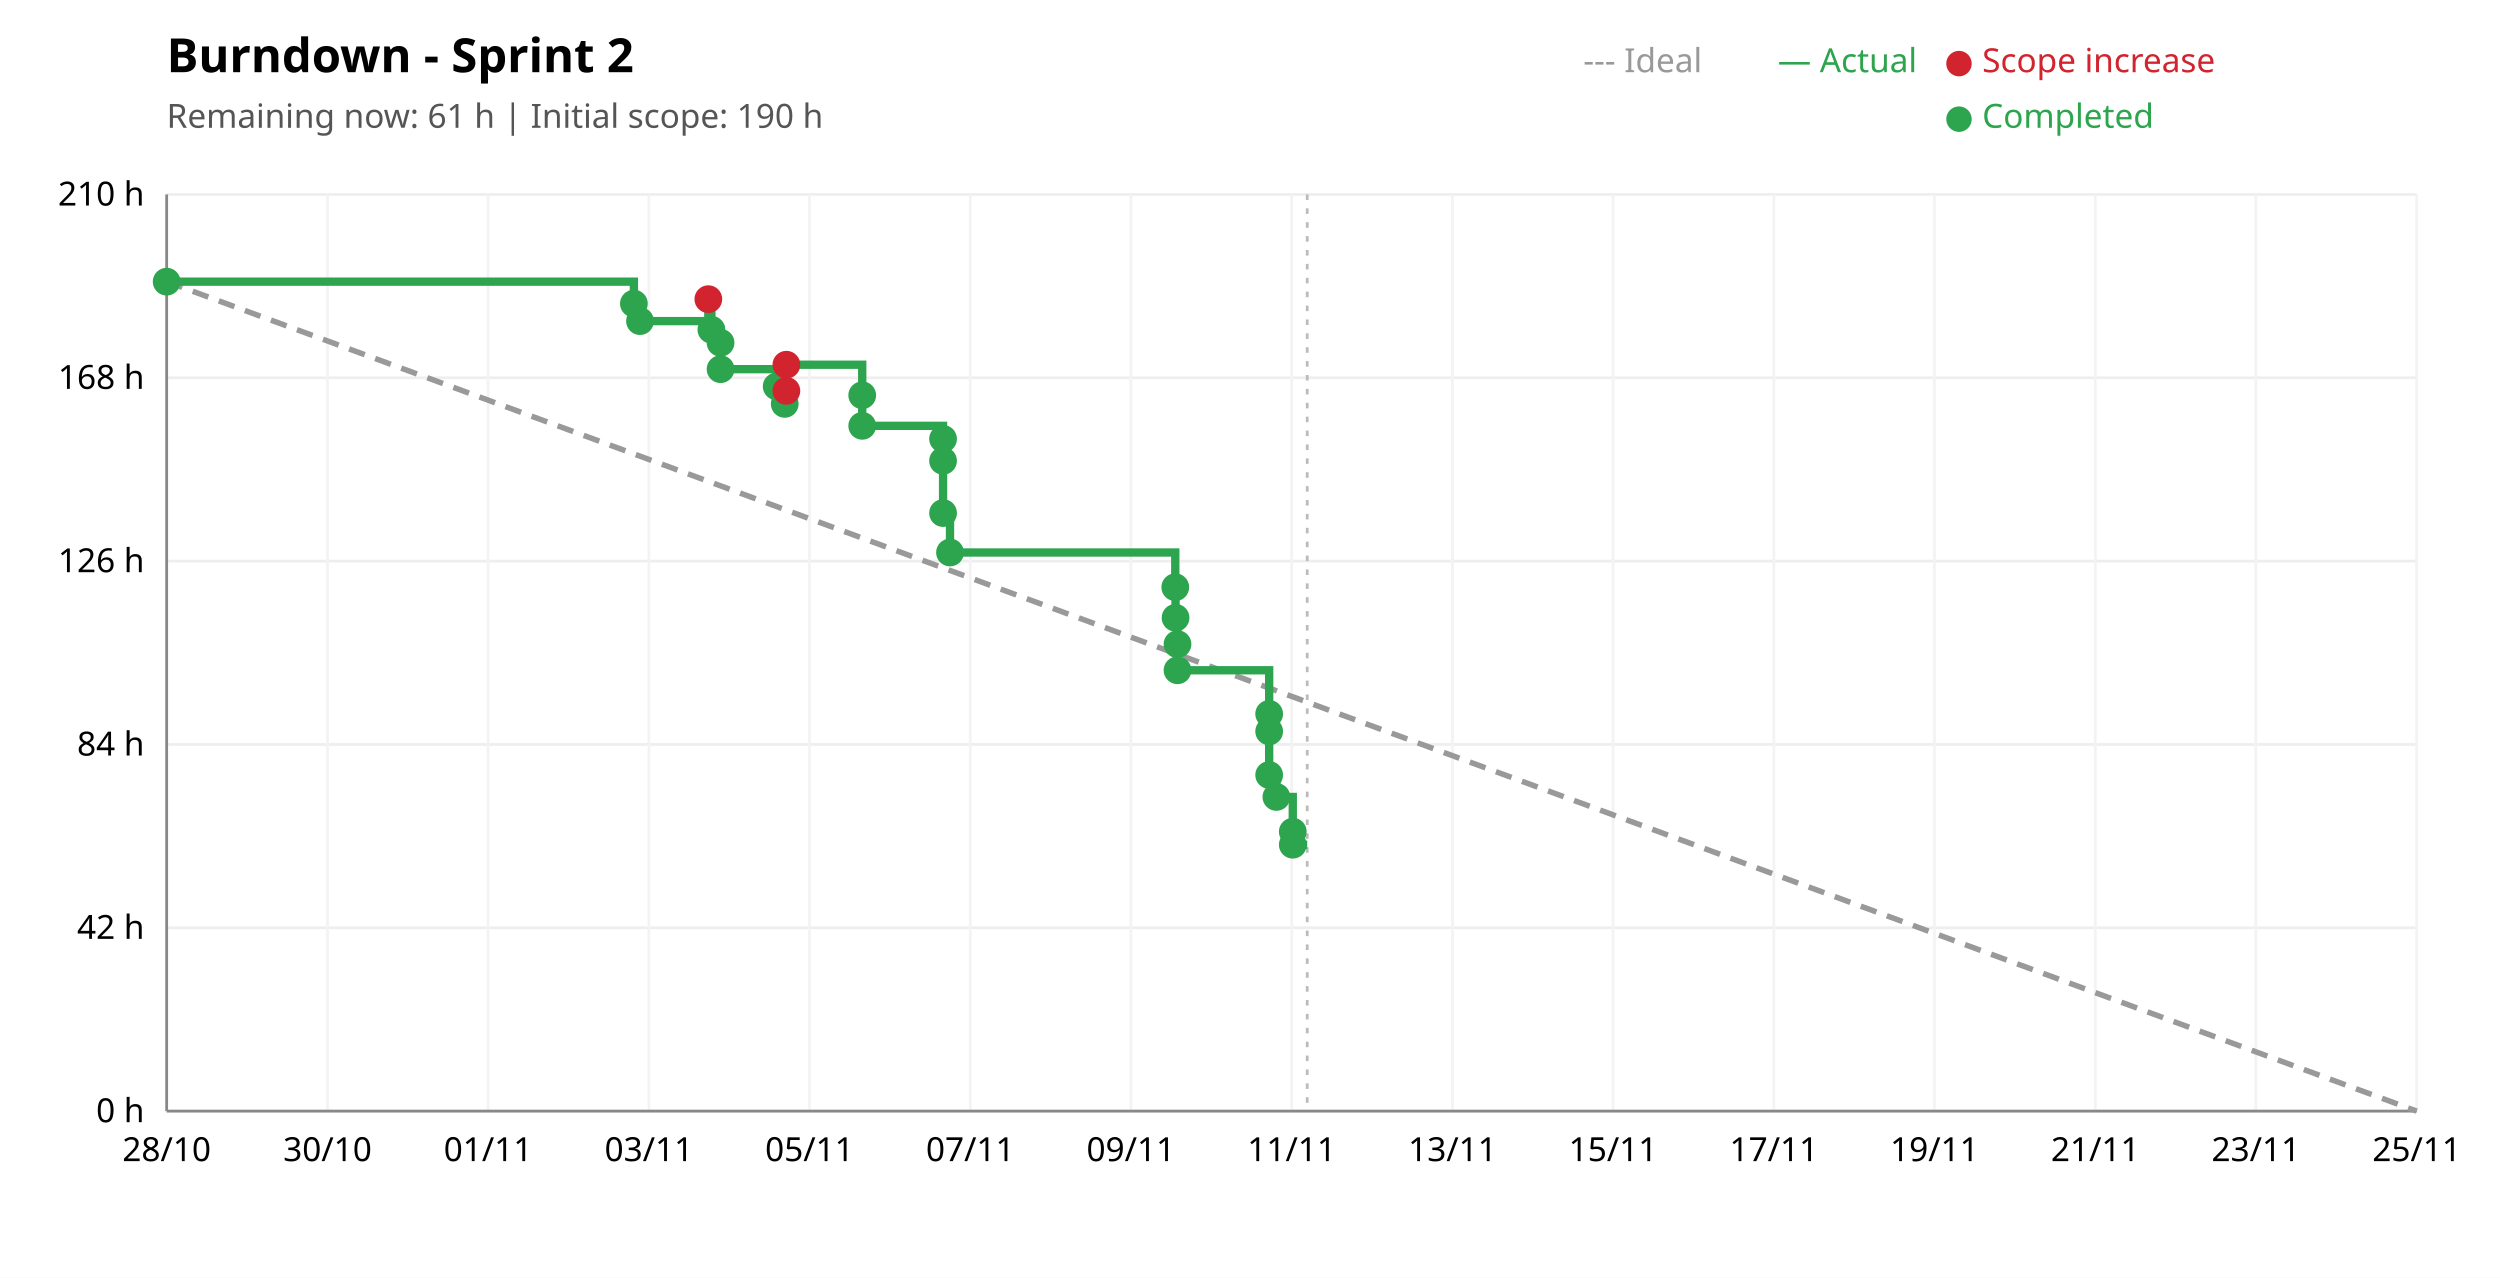
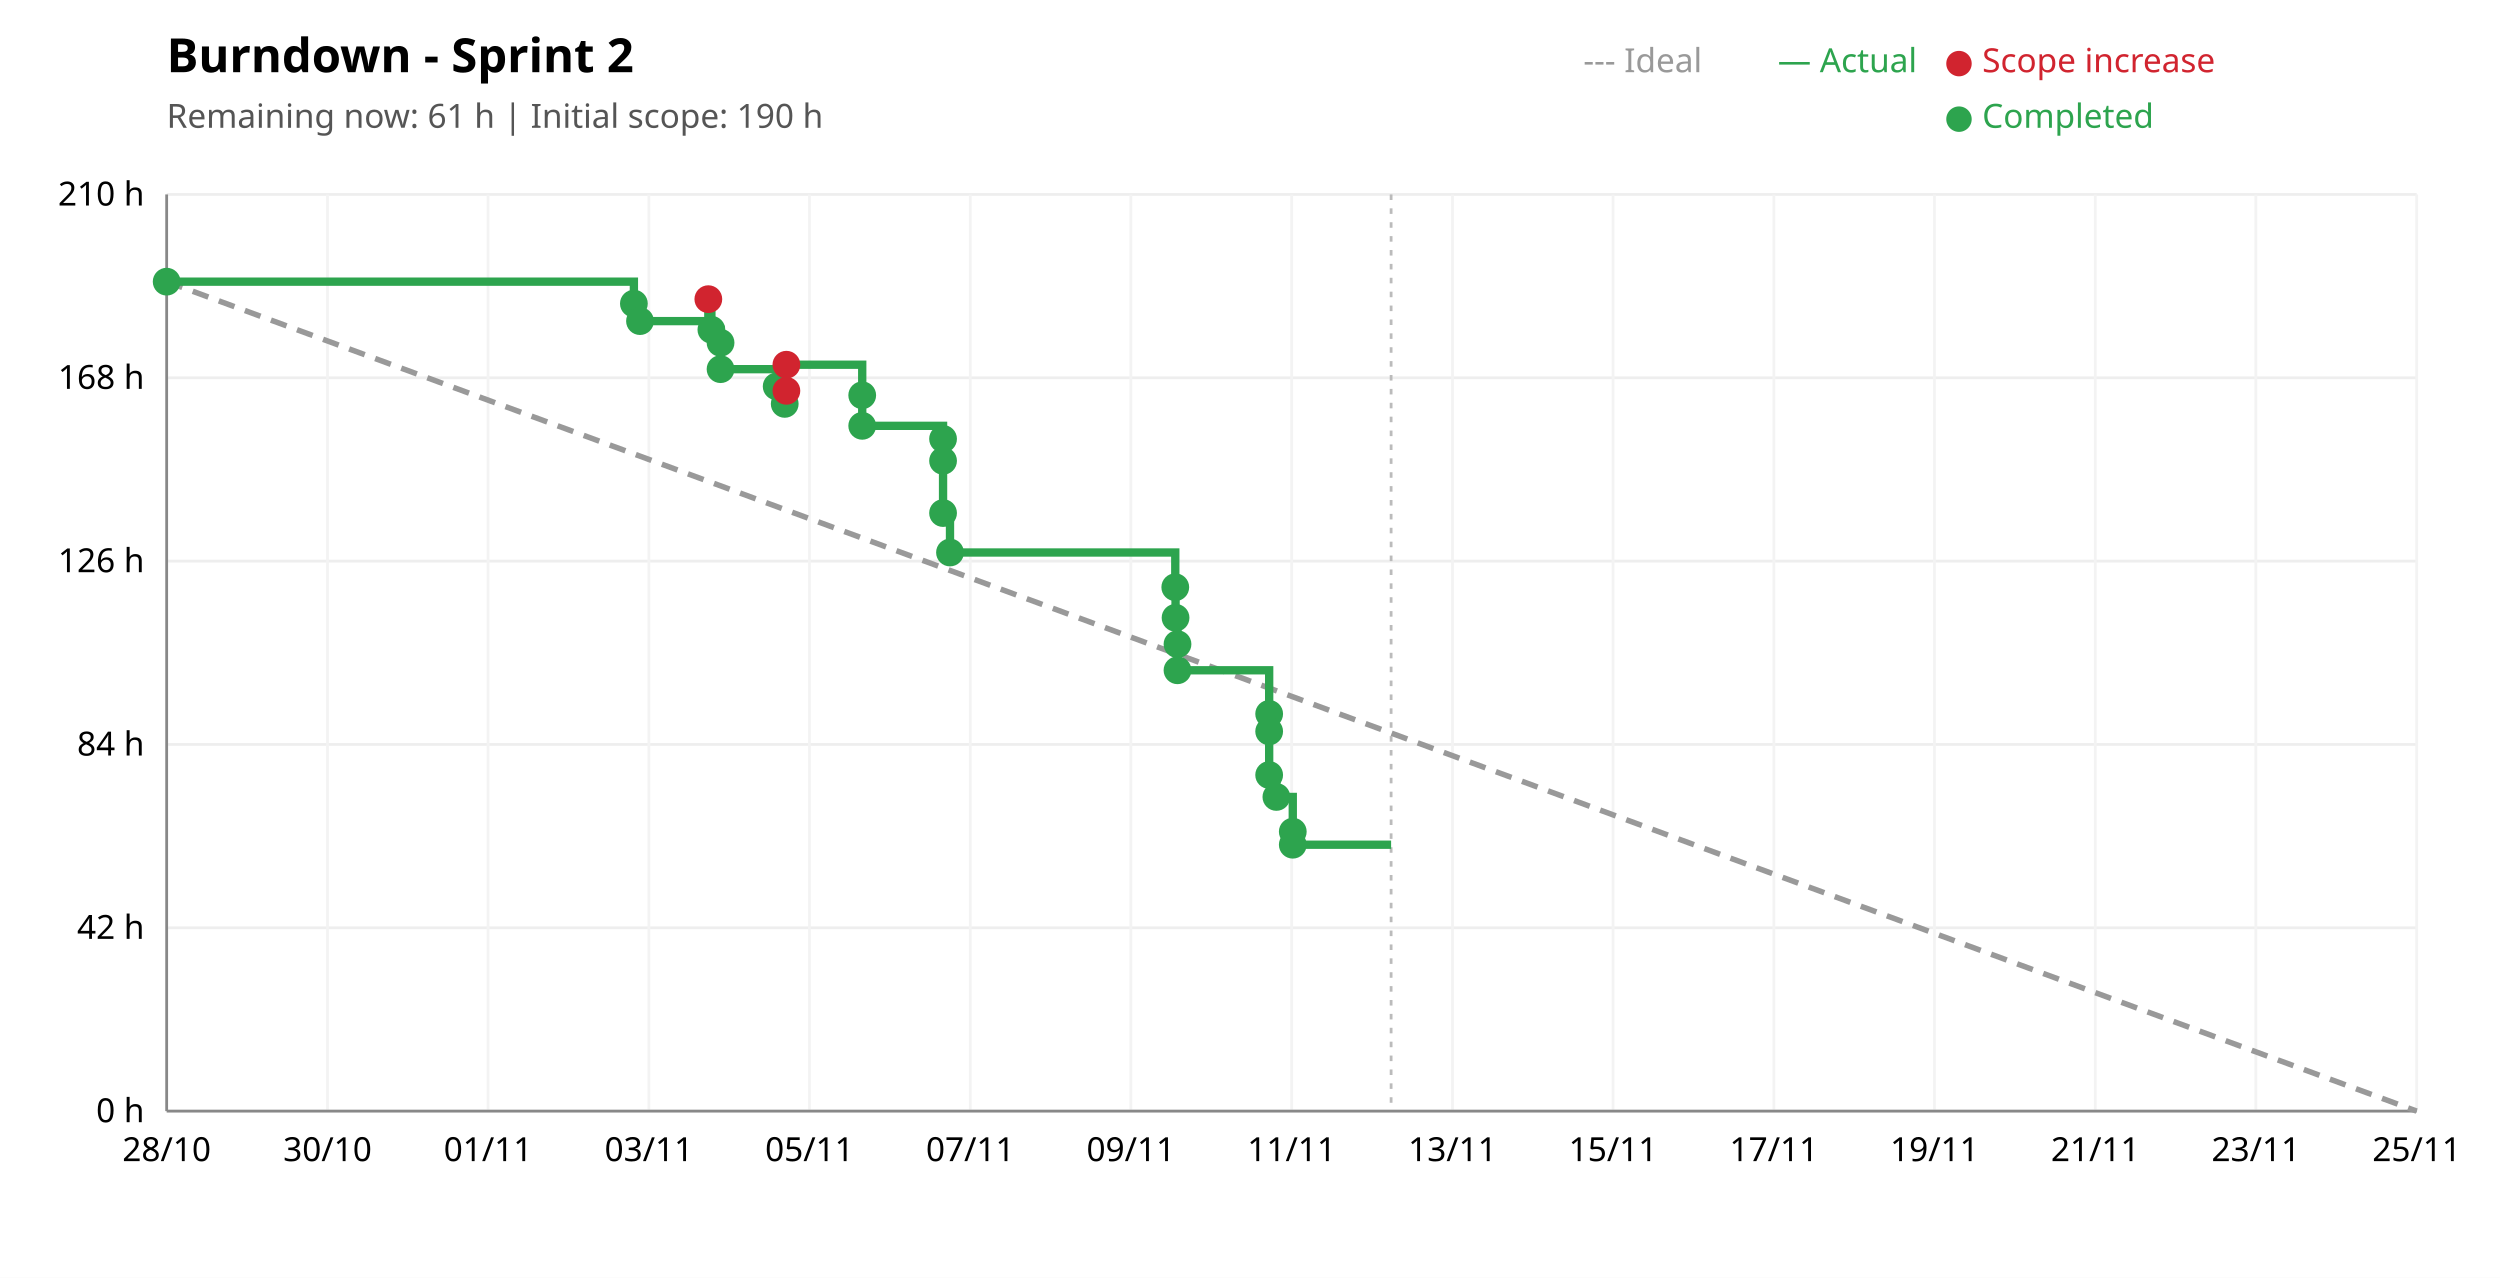
<svg xmlns="http://www.w3.org/2000/svg" width="900" height="460" font-family="sans-serif" font-size="12">
  <rect width="100%" height="100%" fill="white" />
  <text x="60" y="26" font-size="17" font-weight="bold">Burndown - Sprint 2</text>
  <text x="60" y="46" fill="#555">Remaining now: 61 h  |  Initial scope: 190 h</text>
  <line x1="60" y1="400.0" x2="870" y2="400.0" stroke="#eee" />
  <text x="52" y="404.0" text-anchor="end">0 h</text>
  <line x1="60" y1="334.0" x2="870" y2="334.0" stroke="#eee" />
  <text x="52" y="338.0" text-anchor="end">42 h</text>
  <line x1="60" y1="268.0" x2="870" y2="268.0" stroke="#eee" />
  <text x="52" y="272.0" text-anchor="end">84 h</text>
  <line x1="60" y1="202.0" x2="870" y2="202.0" stroke="#eee" />
  <text x="52" y="206.0" text-anchor="end">126 h</text>
  <line x1="60" y1="136.0" x2="870" y2="136.0" stroke="#eee" />
  <text x="52" y="140.0" text-anchor="end">168 h</text>
  <line x1="60" y1="70.0" x2="870" y2="70.0" stroke="#eee" />
  <text x="52" y="74.0" text-anchor="end">210 h</text>
  <line x1="60.0" y1="70" x2="60.0" y2="400" stroke="#f3f3f3" />
  <text x="60.0" y="418" text-anchor="middle">28/10</text>
  <line x1="117.9" y1="70" x2="117.9" y2="400" stroke="#f3f3f3" />
  <text x="117.9" y="418" text-anchor="middle">30/10</text>
  <line x1="175.7" y1="70" x2="175.7" y2="400" stroke="#f3f3f3" />
  <text x="175.7" y="418" text-anchor="middle">01/11</text>
  <line x1="233.6" y1="70" x2="233.6" y2="400" stroke="#f3f3f3" />
  <text x="233.6" y="418" text-anchor="middle">03/11</text>
  <line x1="291.4" y1="70" x2="291.4" y2="400" stroke="#f3f3f3" />
  <text x="291.4" y="418" text-anchor="middle">05/11</text>
  <line x1="349.3" y1="70" x2="349.3" y2="400" stroke="#f3f3f3" />
  <text x="349.3" y="418" text-anchor="middle">07/11</text>
  <line x1="407.1" y1="70" x2="407.1" y2="400" stroke="#f3f3f3" />
  <text x="407.1" y="418" text-anchor="middle">09/11</text>
  <line x1="465.0" y1="70" x2="465.0" y2="400" stroke="#f3f3f3" />
  <text x="465.0" y="418" text-anchor="middle">11/11</text>
  <line x1="522.9" y1="70" x2="522.9" y2="400" stroke="#f3f3f3" />
  <text x="522.9" y="418" text-anchor="middle">13/11</text>
  <line x1="580.7" y1="70" x2="580.7" y2="400" stroke="#f3f3f3" />
  <text x="580.7" y="418" text-anchor="middle">15/11</text>
  <line x1="638.6" y1="70" x2="638.6" y2="400" stroke="#f3f3f3" />
  <text x="638.6" y="418" text-anchor="middle">17/11</text>
  <line x1="696.4" y1="70" x2="696.4" y2="400" stroke="#f3f3f3" />
  <text x="696.4" y="418" text-anchor="middle">19/11</text>
  <line x1="754.3" y1="70" x2="754.3" y2="400" stroke="#f3f3f3" />
  <text x="754.3" y="418" text-anchor="middle">21/11</text>
  <line x1="812.1" y1="70" x2="812.1" y2="400" stroke="#f3f3f3" />
  <text x="812.1" y="418" text-anchor="middle">23/11</text>
  <line x1="870.0" y1="70" x2="870.0" y2="400" stroke="#f3f3f3" />
  <text x="870.0" y="418" text-anchor="middle">25/11</text>
  <line x1="60" y1="400" x2="870" y2="400" stroke="#888" />
  <line x1="60" y1="70" x2="60" y2="400" stroke="#888" />
-   <line x1="470.6" y1="70" x2="470.6" y2="400" stroke="#bbb" stroke-dasharray="2 3" />
+   <line x1="500.8" y1="70" x2="500.8" y2="400" stroke="#bbb" stroke-dasharray="2 3" />
  <polyline points="60.0,101.4 870.0,400.0" fill="none" stroke="#999" stroke-dasharray="6 4" stroke-width="2" />
-   <polyline points="60.0,101.4 228.2,101.4 228.2,109.3 230.4,109.3 230.4,115.6 255.0,115.6 255.0,107.7 256.1,107.7 256.1,118.7 259.4,118.7 259.4,123.4 259.4,123.4 259.4,132.9 279.6,132.9 279.6,139.1 282.5,139.1 282.5,145.4 283.1,145.4 283.1,140.7 283.1,140.7 283.1,131.3 310.4,131.3 310.4,142.3 310.4,142.3 310.4,153.3 339.5,153.3 339.5,158.0 339.5,158.0 339.5,165.9 339.5,165.9 339.5,184.7 342.0,184.7 342.0,198.9 423.1,198.9 423.1,211.4 423.2,211.4 423.2,222.4 423.9,222.4 423.9,231.9 423.9,231.9 423.9,241.3 456.9,241.3 456.9,257.0 456.9,257.0 456.9,263.3 456.9,263.3 456.9,279.0 459.5,279.0 459.5,286.9 465.4,286.9 465.4,299.4 465.4,299.4 465.4,304.1 470.6,304.1" fill="none" stroke="#2da44e" stroke-width="3" />
+   <polyline points="60.0,101.4 228.2,101.4 228.2,109.3 230.4,109.3 230.4,115.6 255.0,115.6 255.0,107.7 256.1,107.7 256.1,118.7 259.4,118.7 259.4,123.4 259.4,123.4 259.4,132.9 279.6,132.9 279.6,139.1 282.5,139.1 282.5,145.4 283.1,145.4 283.1,140.7 283.1,140.7 283.1,131.3 310.4,131.3 310.4,142.3 310.4,142.3 310.4,153.3 339.5,153.3 339.5,158.0 339.5,158.0 339.5,165.9 339.5,165.9 339.5,184.7 342.0,184.7 342.0,198.9 423.1,198.9 423.1,211.4 423.2,211.4 423.2,222.4 423.9,222.4 423.9,231.9 423.9,231.9 423.9,241.3 456.9,241.3 456.9,257.0 456.9,257.0 456.9,263.3 456.9,263.3 456.9,279.0 459.5,279.0 459.5,286.9 465.4,286.9 465.4,299.4 465.4,299.4 465.4,304.1 500.8,304.1" fill="none" stroke="#2da44e" stroke-width="3" />
  <circle cx="228.2" cy="109.3" r="5" fill="#2da44e" />
  <circle cx="230.4" cy="115.6" r="5" fill="#2da44e" />
  <circle cx="255.0" cy="107.7" r="5" fill="#d1242f" />
  <circle cx="256.1" cy="118.7" r="5" fill="#2da44e" />
  <circle cx="259.4" cy="123.4" r="5" fill="#2da44e" />
  <circle cx="259.4" cy="132.9" r="5" fill="#2da44e" />
  <circle cx="279.6" cy="139.1" r="5" fill="#2da44e" />
  <circle cx="282.5" cy="145.4" r="5" fill="#2da44e" />
  <circle cx="283.1" cy="140.7" r="5" fill="#d1242f" />
  <circle cx="283.1" cy="131.3" r="5" fill="#d1242f" />
  <circle cx="310.4" cy="142.3" r="5" fill="#2da44e" />
  <circle cx="310.4" cy="153.3" r="5" fill="#2da44e" />
  <circle cx="339.5" cy="158.0" r="5" fill="#2da44e" />
  <circle cx="339.5" cy="165.9" r="5" fill="#2da44e" />
  <circle cx="339.5" cy="184.7" r="5" fill="#2da44e" />
  <circle cx="342.0" cy="198.9" r="5" fill="#2da44e" />
  <circle cx="423.1" cy="211.4" r="5" fill="#2da44e" />
  <circle cx="423.2" cy="222.4" r="5" fill="#2da44e" />
  <circle cx="423.9" cy="231.9" r="5" fill="#2da44e" />
  <circle cx="423.9" cy="241.3" r="5" fill="#2da44e" />
  <circle cx="456.9" cy="257.0" r="5" fill="#2da44e" />
  <circle cx="456.9" cy="263.3" r="5" fill="#2da44e" />
  <circle cx="456.9" cy="279.0" r="5" fill="#2da44e" />
  <circle cx="459.5" cy="286.9" r="5" fill="#2da44e" />
  <circle cx="465.4" cy="299.4" r="5" fill="#2da44e" />
  <circle cx="465.4" cy="304.1" r="5" fill="#2da44e" />
  <circle cx="60.0" cy="101.4" r="5" fill="#2da44e" />
  <text x="570" y="26" fill="#999">--- Ideal</text>
  <text x="640" y="26" fill="#2da44e">— Actual</text>
  <text x="700" y="26" fill="#d1242f">● Scope increase</text>
  <text x="700" y="46" fill="#2da44e">● Completed</text>
</svg>
